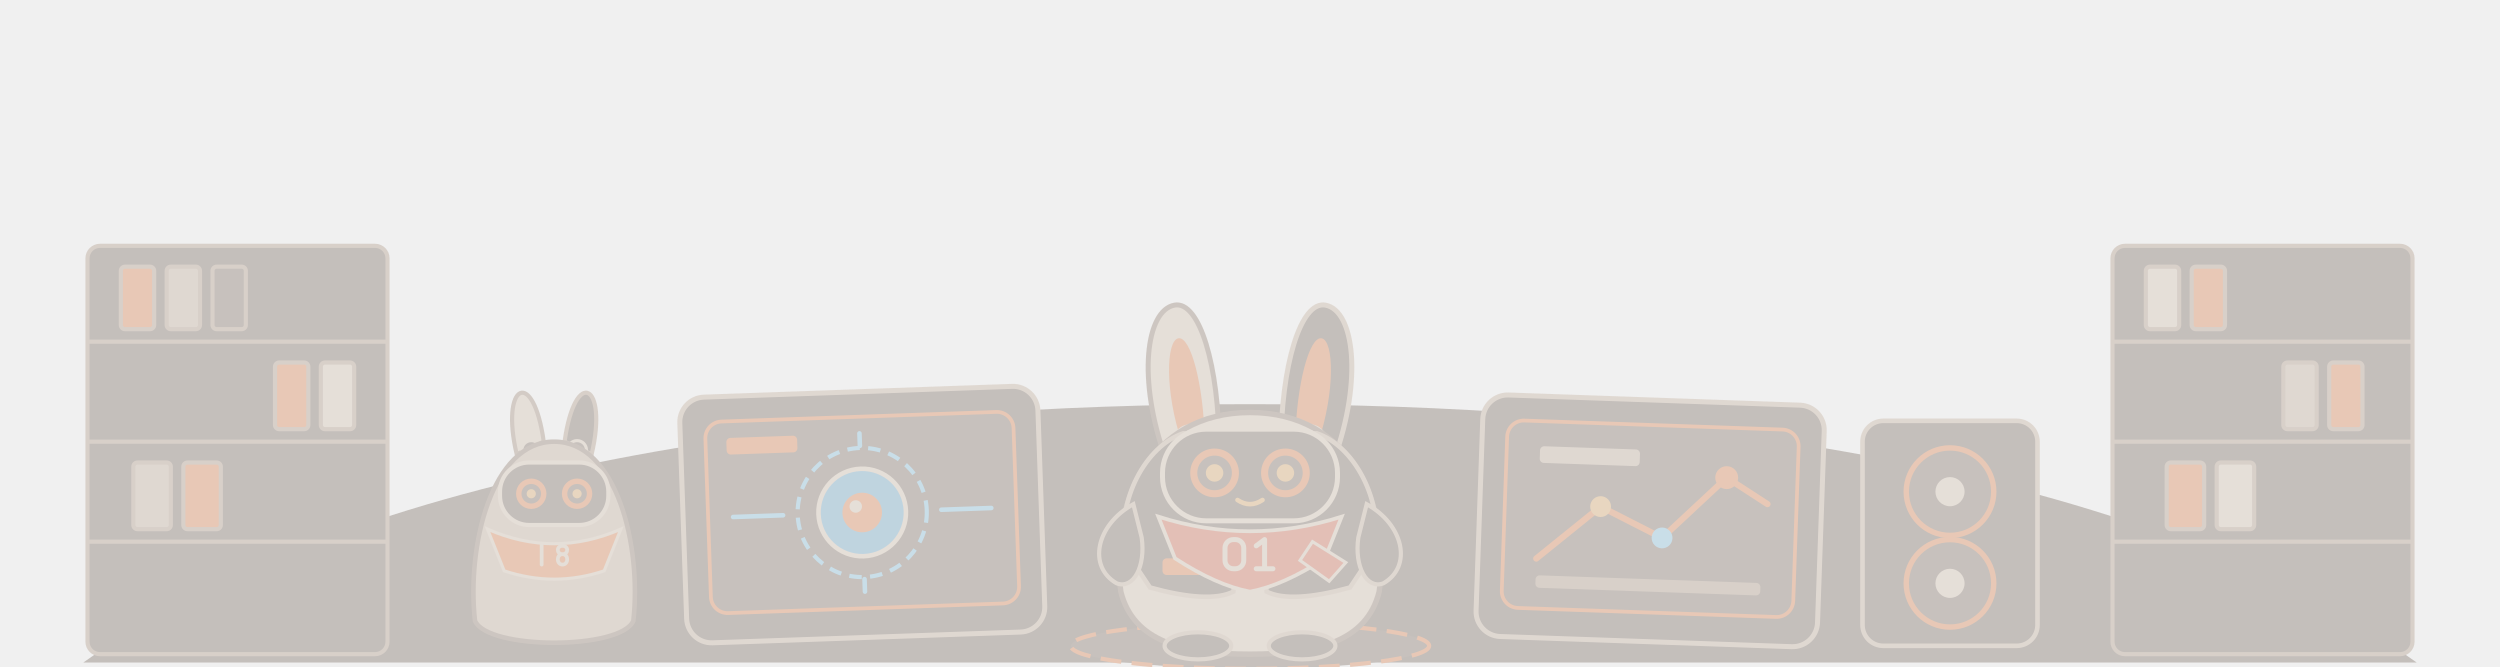
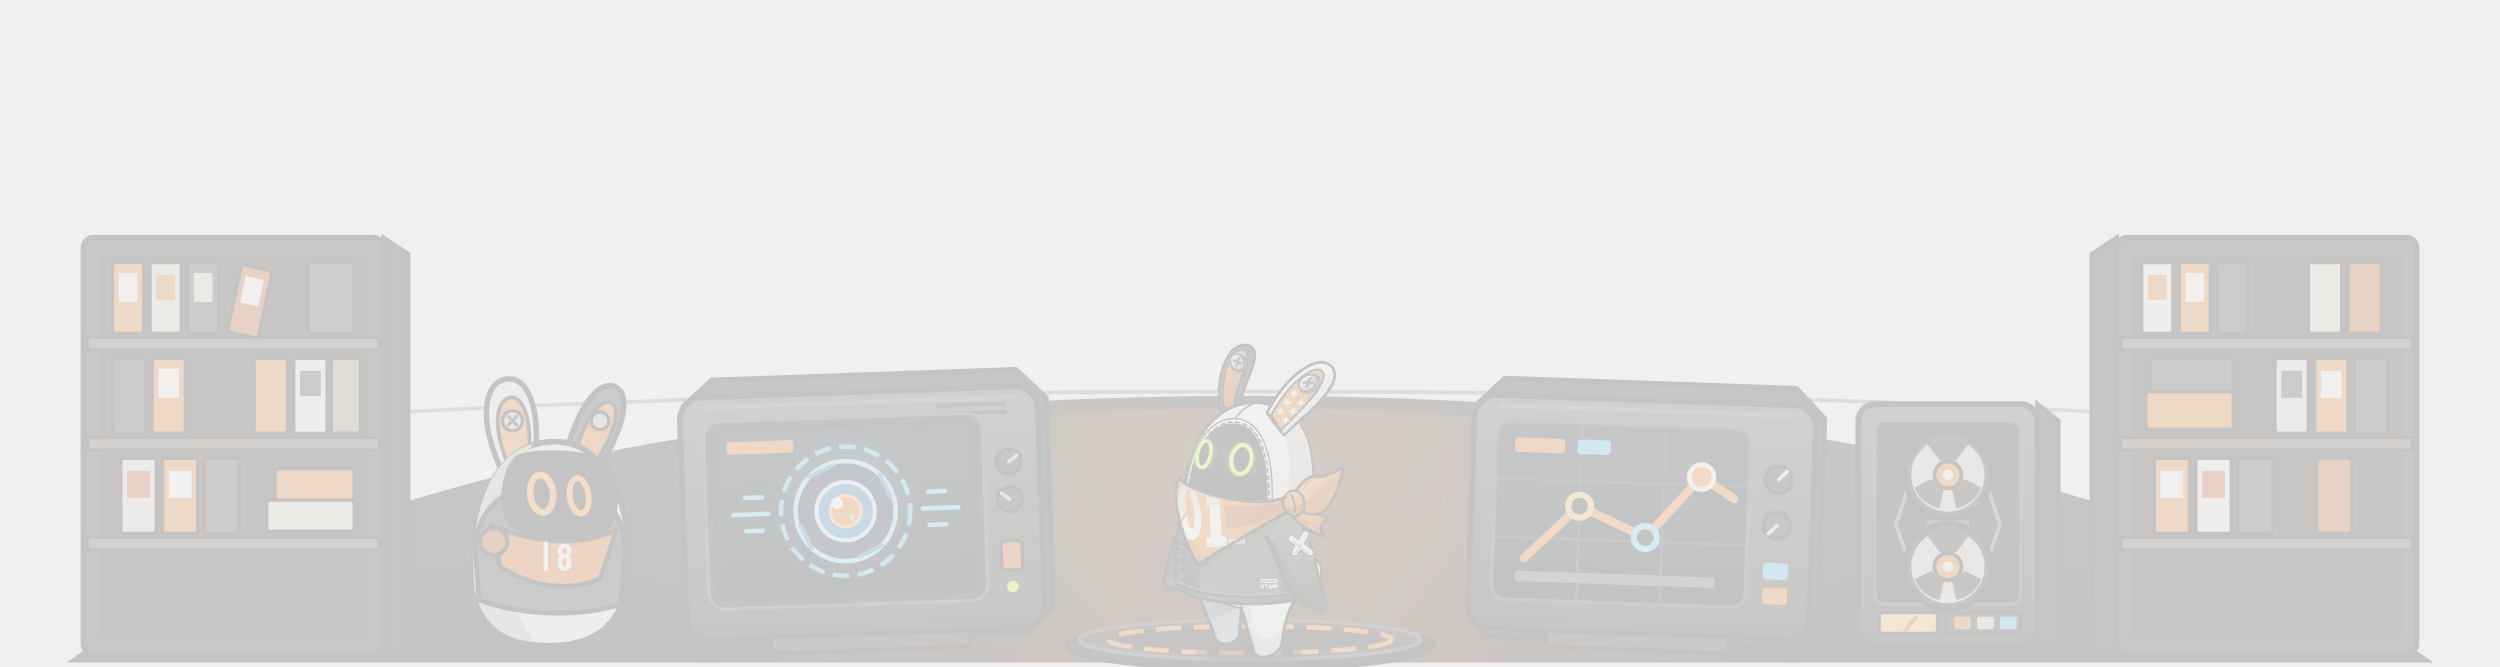
<svg xmlns="http://www.w3.org/2000/svg" viewBox="0 0 1200 320" fill="none">
-   <g opacity="0.29">
-     <path d="M40 318 C180 218 420 194 600 194 C780 194 1020 218 1160 318 Z" fill="#59473a" />
-     <g fill="#59473a" stroke="#9e826b" stroke-width="2">
-       <rect x="42" y="118" width="144" height="196" rx="6" />
-       <line x1="42" y1="164" x2="186" y2="164" />
-       <line x1="42" y1="212" x2="186" y2="212" />
-       <line x1="42" y1="260" x2="186" y2="260" />
-       <rect x="58" y="128" width="16" height="30" rx="2" fill="#d4682a" />
-       <rect x="80" y="128" width="16" height="30" rx="2" fill="#b89f88" />
-       <rect x="102" y="128" width="16" height="30" rx="2" fill="#634f40" />
-       <rect x="132" y="174" width="16" height="32" rx="2" fill="#d4682a" />
-       <rect x="154" y="174" width="16" height="32" rx="2" fill="#ccb59e" />
-       <rect x="64" y="222" width="18" height="32" rx="2" fill="#b89f88" />
-       <rect x="88" y="222" width="18" height="32" rx="2" fill="#d4682a" />
-       <rect x="1014" y="118" width="144" height="196" rx="6" />
-       <line x1="1014" y1="164" x2="1158" y2="164" />
-       <line x1="1014" y1="212" x2="1158" y2="212" />
-       <line x1="1014" y1="260" x2="1158" y2="260" />
-       <rect x="1030" y="128" width="16" height="30" rx="2" fill="#ccb59e" />
-       <rect x="1052" y="128" width="16" height="30" rx="2" fill="#d4682a" />
-       <rect x="1096" y="174" width="16" height="32" rx="2" fill="#b89f88" />
-       <rect x="1118" y="174" width="16" height="32" rx="2" fill="#d4682a" />
-       <rect x="1040" y="222" width="18" height="32" rx="2" fill="#d4682a" />
-       <rect x="1064" y="222" width="18" height="32" rx="2" fill="#ccb59e" />
-     </g>
-     <g transform="translate(266, 256)">
-       <path d="M-18 -38 C-26 -72 -10 -80 -5 -44 Z" fill="#ccb59e" stroke="#8c725c" stroke-width="2" />
-       <path d="M18 -38 C26 -72 10 -80 5 -44 Z" fill="#59473a" stroke="#9e826b" stroke-width="2" />
-       <circle cx="-11" cy="-40" r="4.5" fill="#634f40" stroke="#ccb59e" stroke-width="1.5" />
-       <circle cx="11" cy="-40" r="4.5" fill="#634f40" stroke="#ccb59e" stroke-width="1.5" />
-       <path d="M-38 42 C-42 6 -30 -44 0 -44 C30 -44 42 6 38 42 C32 56 -32 56 -38 42 Z" fill="#b89f88" stroke="#7a624f" stroke-width="2.2" />
-       <rect x="-26" y="-34" width="52" height="30" rx="14" fill="#59473a" stroke="#ccb59e" stroke-width="2" />
-       <circle cx="-11" cy="-19" r="6" fill="#634f40" stroke="#d4682a" stroke-width="2.6" />
-       <circle cx="11" cy="-19" r="6" fill="#634f40" stroke="#d4682a" stroke-width="2.6" />
-       <circle cx="-11" cy="-19" r="2.2" fill="#d6984b" />
-       <circle cx="11" cy="-19" r="2.2" fill="#d6984b" />
-       <path d="M-32 -2 Q0 12 32 -2 L24 18 Q0 26 -24 18 Z" fill="#d4682a" stroke="#ccb59e" stroke-width="1.5" />
-       <path d="M-6 5 V15 M4 6 C1 6 1 10 4 10 C1 10 1 15 4 15 C7 15 7 10 4 10 C7 10 7 6 4 6 Z" stroke="#ccb59e" stroke-width="1.8" stroke-linecap="round" />
-     </g>
-     <g transform="translate(414, 250) rotate(-2)">
-       <rect x="-86" y="-62" width="172" height="118" rx="12" fill="#59473a" stroke="#b89f88" stroke-width="2.4" />
-       <rect x="-74" y="-50" width="148" height="92" rx="8" fill="#634f40" stroke="#d4682a" stroke-width="1.8" />
-       <circle cx="0" cy="-4" r="31" stroke="#6cb2d6" stroke-width="2" stroke-dasharray="6 4" />
-       <circle cx="0" cy="-4" r="21" fill="#4a90b8" stroke="#ccb59e" stroke-width="2.2" />
-       <circle cx="0" cy="-4" r="9.5" fill="#d4682a" />
-       <circle cx="-3" cy="-7" r="3" fill="#ccb59e" />
-       <path d="M-62 -4 H-38 M38 -4 H62 M0 -42 V-36 M0 28 V34" stroke="#6cb2d6" stroke-width="2.2" stroke-linecap="round" />
-       <rect x="-64" y="-42" width="34" height="8" rx="2" fill="#d4682a" />
-     </g>
-     <g transform="translate(600, 252)">
-       <ellipse cx="0" cy="58" rx="86" ry="11" fill="#634f40" stroke="#d4682a" stroke-width="2" stroke-dasharray="10 5" />
-       <g transform="translate(-28, -42) rotate(-10)">
-         <path d="M-14 8 C-21 -32 -11 -64 3 -64 C15 -64 19 -32 12 8 Z" fill="#ccb59e" stroke="#7a624f" stroke-width="2.4" />
-         <path d="M-5 2 C-9 -24 -4 -48 2 -48 C8 -48 10 -24 6 2 Z" fill="#d4682a" />
-         <circle cx="-1" cy="2" r="7.5" fill="#59473a" stroke="#ccb59e" stroke-width="2" />
-         <line x1="-5" y1="2" x2="3" y2="2" stroke="#d4682a" stroke-width="2" />
-       </g>
-       <g transform="translate(28, -42) rotate(10)">
-         <path d="M-12 8 C-19 -32 -15 -64 -3 -64 C11 -64 21 -32 14 8 Z" fill="#59473a" stroke="#b89f88" stroke-width="2.4" />
-         <path d="M-6 2 C-10 -24 -8 -48 -2 -48 C4 -48 9 -24 5 2 Z" fill="#d4682a" />
-         <circle cx="1" cy="2" r="7.5" fill="#634f40" stroke="#ccb59e" stroke-width="2" />
-         <line x1="-3" y1="2" x2="5" y2="2" stroke="#d4682a" stroke-width="2" />
-       </g>
-       <path d="M-62 32 C-68 -10 -48 -54 0 -54 C48 -54 68 -10 62 32 C56 56 32 62 0 62 C-32 62 -56 56 -62 32 Z" fill="#ccb59e" stroke="#7a624f" stroke-width="2.6" />
-       <ellipse cx="-25" cy="58" rx="16" ry="6.5" fill="#59473a" stroke="#b89f88" stroke-width="2" />
-       <ellipse cx="25" cy="58" rx="16" ry="6.5" fill="#59473a" stroke="#b89f88" stroke-width="2" />
-       <path d="M-60 12 C-64 -12 -50 -38 -32 -44 L32 -44 C50 -38 64 -12 60 12 L48 30 C30 35 16 36 8 32 L5 10 L-5 10 L-8 32 C-16 36 -30 35 -48 30 Z" fill="#59473a" stroke="#b89f88" stroke-width="2.2" />
-       <path d="M-56 -10 C-74 0 -78 20 -64 28 C-56 31 -50 20 -52 6 Z" fill="#59473a" stroke="#b89f88" stroke-width="2" />
-       <path d="M56 -10 C74 0 78 20 64 28 C56 31 50 20 52 6 Z" fill="#59473a" stroke="#b89f88" stroke-width="2" />
-       <rect x="-42" y="16" width="22" height="8" rx="2" fill="#d4682a" />
-       <rect x="-42" y="-46" width="84" height="44" rx="21" fill="#59473a" stroke="#ccb59e" stroke-width="2.4" />
-       <circle cx="-17" cy="-25" r="10" fill="#634f40" stroke="#d4682a" stroke-width="3.4" />
-       <circle cx="-17" cy="-25" r="4.2" fill="#d6984b" />
-       <circle cx="17" cy="-25" r="10" fill="#634f40" stroke="#d4682a" stroke-width="3.4" />
-       <circle cx="17" cy="-25" r="4.2" fill="#d6984b" />
-       <path d="M-6 -12 Q0 -8 6 -12" stroke="#d6984b" stroke-width="2.2" stroke-linecap="round" />
-       <path d="M-44 -4 Q0 10 44 -4 L36 16 Q16 29 0 32 Q-16 29 -36 16 Z" fill="#c4492b" stroke="#ccb59e" stroke-width="1.8" />
-       <path d="M30 8 L46 18 L38 27 L24 17 Z" fill="#c4492b" stroke="#ccb59e" stroke-width="1.5" />
-       <rect x="-12" y="7" width="9" height="14" rx="4" stroke="#ccb59e" stroke-width="2.4" />
-       <path d="M3 10 L7 7 V21 M3 21 H11" stroke="#ccb59e" stroke-width="2.4" stroke-linecap="round" stroke-linejoin="round" />
-     </g>
-     <g transform="translate(792, 252) rotate(2)">
-       <rect x="-82" y="-60" width="164" height="116" rx="12" fill="#59473a" stroke="#b89f88" stroke-width="2.4" />
-       <rect x="-70" y="-48" width="140" height="90" rx="8" fill="#634f40" stroke="#d4682a" stroke-width="1.8" />
-       <polyline points="-54,18 -24,-8 6,6 36,-24 56,-12" stroke="#d4682a" stroke-width="3" stroke-linecap="round" stroke-linejoin="round" />
-       <circle cx="-24" cy="-8" r="5" fill="#d6984b" />
-       <circle cx="6" cy="6" r="5" fill="#6cb2d6" />
-       <circle cx="36" cy="-24" r="5.5" fill="#d4682a" />
-       <rect x="-54" y="-36" width="48" height="8" rx="2" fill="#b89f88" />
-       <rect x="-54" y="26" width="108" height="6" rx="2" fill="#9e826b" />
-     </g>
-     <g transform="translate(936, 256)">
-       <rect x="-42" y="-54" width="84" height="108" rx="10" fill="#59473a" stroke="#b89f88" stroke-width="2.2" />
-       <circle cx="0" cy="-20" r="21" fill="#634f40" stroke="#d4682a" stroke-width="2.6" />
-       <circle cx="0" cy="-20" r="7" fill="#ccb59e" />
-       <circle cx="0" cy="24" r="21" fill="#634f40" stroke="#d4682a" stroke-width="2.6" />
-       <circle cx="0" cy="24" r="7" fill="#ccb59e" />
+   <defs>
+     <linearGradient id="z-deskSurface" x1="600" y1="188" x2="600" y2="320" gradientUnits="userSpaceOnUse">
+       <stop offset="0%" stop-color="#332922" />
+       <stop offset="55%" stop-color="#241d18" />
+       <stop offset="100%" stop-color="#171310" />
+     </linearGradient>
+     <radialGradient id="z-deskGlow" cx="600" cy="264" r="340" gradientUnits="userSpaceOnUse">
+       <stop offset="0%" stop-color="#f08226" stop-opacity="0.34" />
+       <stop offset="60%" stop-color="#c45614" stop-opacity="0.12" />
+       <stop offset="100%" stop-color="#241d18" stop-opacity="0" />
+     </radialGradient>
+     <linearGradient id="z-crtBezel" x1="0" y1="0" x2="0" y2="1">
+       <stop offset="0%" stop-color="#5c564e" />
+       <stop offset="50%" stop-color="#423e38" />
+       <stop offset="100%" stop-color="#2b2824" />
+     </linearGradient>
+     <linearGradient id="z-crtScreen" x1="0" y1="0" x2="0" y2="1">
+       <stop offset="0%" stop-color="#1c2224" />
+       <stop offset="60%" stop-color="#121617" />
+       <stop offset="100%" stop-color="#0b0d0e" />
+     </linearGradient>
+     <radialGradient id="z-fairyIrisGlow" cx="0" cy="-4" r="42" gradientUnits="userSpaceOnUse">
+       <stop offset="0%" stop-color="#6ce2ff" stop-opacity="0.45" />
+       <stop offset="65%" stop-color="#2e88b8" stop-opacity="0.18" />
+       <stop offset="100%" stop-color="#121617" stop-opacity="0" />
+     </radialGradient>
+     <linearGradient id="z-hoodLit" x1="150" y1="140" x2="320" y2="295" gradientUnits="userSpaceOnUse">
+       <stop offset="0%" stop-color="#fbfaf7" />
+       <stop offset="68%" stop-color="#f2f0ea" />
+       <stop offset="100%" stop-color="#e2dfd7" />
+     </linearGradient>
+     <linearGradient id="z-hoodShadow" x1="255" y1="155" x2="345" y2="305" gradientUnits="userSpaceOnUse">
+       <stop offset="0%" stop-color="#dcd9d0" />
+       <stop offset="100%" stop-color="#c5c1b8" />
+     </linearGradient>
+     <linearGradient id="z-visorDepth" x1="145" y1="170" x2="245" y2="300" gradientUnits="userSpaceOnUse">
+       <stop offset="0%" stop-color="#181a19" />
+       <stop offset="55%" stop-color="#0f1110" />
+       <stop offset="100%" stop-color="#090a09" />
+     </linearGradient>
+     <radialGradient id="z-eyeGlowLeft" cx="155" cy="225" r="32" gradientUnits="userSpaceOnUse">
+       <stop offset="0%" stop-color="#d8ff2e" stop-opacity="0.38" />
+       <stop offset="60%" stop-color="#9be810" stop-opacity="0.16" />
+       <stop offset="100%" stop-color="#9be810" stop-opacity="0" />
+     </radialGradient>
+     <radialGradient id="z-eyeGlowRight" cx="220" cy="233" r="38" gradientUnits="userSpaceOnUse">
+       <stop offset="0%" stop-color="#d8ff2e" stop-opacity="0.42" />
+       <stop offset="62%" stop-color="#9be810" stop-opacity="0.18" />
+       <stop offset="100%" stop-color="#9be810" stop-opacity="0" />
+     </radialGradient>
+     <linearGradient id="z-earOrangeLeft" x1="190" y1="55" x2="225" y2="150" gradientUnits="userSpaceOnUse">
+       <stop offset="0%" stop-color="#e37c24" />
+       <stop offset="100%" stop-color="#b85712" />
+     </linearGradient>
+     <linearGradient id="z-earOrangeRight" x1="275" y1="80" x2="355" y2="175" gradientUnits="userSpaceOnUse">
+       <stop offset="0%" stop-color="#f28b2c" />
+       <stop offset="70%" stop-color="#df751e" />
+       <stop offset="100%" stop-color="#c35d14" />
+     </linearGradient>
+     <linearGradient id="z-boltMetal" x1="0" y1="0" x2="1" y2="1">
+       <stop offset="0%" stop-color="#e2e4e6" />
+       <stop offset="52%" stop-color="#b2b5b8" />
+       <stop offset="100%" stop-color="#7c8084" />
+     </linearGradient>
+     <linearGradient id="z-scarfMain" x1="125" y1="275" x2="295" y2="395" gradientUnits="userSpaceOnUse">
+       <stop offset="0%" stop-color="#f58d2e" />
+       <stop offset="55%" stop-color="#e87720" />
+       <stop offset="100%" stop-color="#d16014" />
+     </linearGradient>
+     <linearGradient id="z-scarfFoldShadow" x1="185" y1="298" x2="305" y2="355" gradientUnits="userSpaceOnUse">
+       <stop offset="0%" stop-color="#c75912" />
+       <stop offset="100%" stop-color="#a6430b" />
+     </linearGradient>
+     <linearGradient id="z-scarfTailTop" x1="315" y1="255" x2="395" y2="320" gradientUnits="userSpaceOnUse">
+       <stop offset="0%" stop-color="#f48a2b" />
+       <stop offset="100%" stop-color="#d46517" />
+     </linearGradient>
+     <linearGradient id="z-jacketBody" x1="120" y1="330" x2="300" y2="475" gradientUnits="userSpaceOnUse">
+       <stop offset="0%" stop-color="#3c3b39" />
+       <stop offset="48%" stop-color="#4b4a47" />
+       <stop offset="100%" stop-color="#343331" />
+     </linearGradient>
+     <linearGradient id="z-jacketSleeveRight" x1="275" y1="325" x2="360" y2="485" gradientUnits="userSpaceOnUse">
+       <stop offset="0%" stop-color="#565552" />
+       <stop offset="58%" stop-color="#43423f" />
+       <stop offset="100%" stop-color="#2e2d2b" />
+     </linearGradient>
+     <linearGradient id="z-legFarShadow" x1="165" y1="470" x2="210" y2="552" gradientUnits="userSpaceOnUse">
+       <stop offset="0%" stop-color="#8b9096" />
+       <stop offset="55%" stop-color="#a2a7ad" />
+       <stop offset="100%" stop-color="#b4b9be" />
+     </linearGradient>
+     <linearGradient id="z-legNearLit" x1="220" y1="468" x2="295" y2="572" gradientUnits="userSpaceOnUse">
+       <stop offset="0%" stop-color="#f7f6f1" />
+       <stop offset="72%" stop-color="#efede6" />
+       <stop offset="100%" stop-color="#dad7ce" />
+     </linearGradient>
+   </defs>
+   <g opacity="0.20">
+     <path d="M32 318 C176 214 416 190 600 190 C784 190 1024 214 1168 318 Z" fill="url(#z-deskSurface)" />
+     <path d="M90 318 C230 226 430 196 600 196 C770 196 970 226 1110 318 Z" fill="url(#z-deskGlow)" />
+     <path d="M120 202 C310 190 460 188 600 188 C740 188 890 190 1080 202" stroke="#705846" stroke-width="1.8" stroke-opacity="0.65" />
+     <g id="vhs-rack-left">
+       <polygon points="184,114 196,122 196,314 184,314" fill="#211c18" stroke="#161311" stroke-width="2" />
+       <rect x="40" y="114" width="144" height="200" rx="5" fill="#362d26" stroke="#181512" stroke-width="2.6" />
+       <rect x="47" y="122" width="130" height="40" fill="#221c18" />
+       <rect x="47" y="168" width="130" height="42" fill="#221c18" />
+       <rect x="47" y="216" width="130" height="42" fill="#221c18" />
+       <rect x="47" y="264" width="130" height="42" fill="#221c18" />
+       <rect x="42" y="162" width="140" height="6" fill="#5e5246" stroke="#181512" stroke-width="1.5" />
+       <rect x="42" y="210" width="140" height="6" fill="#5e5246" stroke="#181512" stroke-width="1.5" />
+       <rect x="42" y="258" width="140" height="6" fill="#5e5246" stroke="#181512" stroke-width="1.5" />
+       <rect x="54" y="126" width="15" height="34" rx="1.5" fill="#e87720" stroke="#181512" stroke-width="1.6" />
+       <rect x="57" y="131" width="9" height="14" fill="#f5f2eb" />
+       <rect x="72" y="126" width="15" height="34" rx="1.5" fill="#d8d2c5" stroke="#181512" stroke-width="1.6" />
+       <rect x="75" y="132" width="9" height="12" fill="#e87720" />
+       <rect x="90" y="126" width="15" height="34" rx="1.5" fill="#3c3a37" stroke="#181512" stroke-width="1.6" />
+       <rect x="93" y="131" width="9" height="14" fill="#d8d2c5" />
+       <g transform="translate(116, 127) rotate(12)">
+         <rect x="0" y="0" width="15" height="33" rx="1.5" fill="#c95618" stroke="#181512" stroke-width="1.6" />
+         <rect x="3" y="5" width="9" height="13" fill="#f5f2eb" />
+       </g>
+       <rect x="148" y="126" width="22" height="34" rx="2" fill="#4f4a43" stroke="#181512" stroke-width="1.6" />
+       <rect x="54" y="172" width="16" height="36" rx="1.5" fill="#3c3a37" stroke="#181512" stroke-width="1.6" />
+       <rect x="73" y="172" width="16" height="36" rx="1.5" fill="#e87720" stroke="#181512" stroke-width="1.6" />
+       <rect x="76" y="177" width="10" height="14" fill="#f5f2eb" />
+       <rect x="122" y="172" width="16" height="36" rx="1.5" fill="#e87720" stroke="#181512" stroke-width="1.6" />
+       <rect x="141" y="172" width="16" height="36" rx="1.5" fill="#eae5da" stroke="#181512" stroke-width="1.6" />
+       <rect x="144" y="178" width="10" height="12" fill="#3c3a37" />
+       <rect x="159" y="172" width="14" height="36" rx="1.5" fill="#9c8a78" stroke="#181512" stroke-width="1.6" />
+       <rect x="58" y="220" width="17" height="36" rx="1.5" fill="#dfd9cc" stroke="#181512" stroke-width="1.6" />
+       <rect x="61" y="226" width="11" height="13" fill="#c95618" />
+       <rect x="78" y="220" width="17" height="36" rx="1.5" fill="#e87720" stroke="#181512" stroke-width="1.6" />
+       <rect x="81" y="226" width="11" height="13" fill="#f5f2eb" />
+       <rect x="98" y="220" width="17" height="36" rx="1.5" fill="#45423e" stroke="#181512" stroke-width="1.6" />
+       <rect x="128" y="240" width="42" height="15" rx="1.5" fill="#d8d2c5" stroke="#181512" stroke-width="1.6" />
+       <rect x="132" y="225" width="38" height="15" rx="1.5" fill="#e87720" stroke="#181512" stroke-width="1.6" />
+     </g>
+     <g id="vhs-rack-right">
+       <polygon points="1016,114 1004,122 1004,314 1016,314" fill="#211c18" stroke="#161311" stroke-width="2" />
+       <rect x="1016" y="114" width="144" height="200" rx="5" fill="#362d26" stroke="#181512" stroke-width="2.6" />
+       <rect x="1023" y="122" width="130" height="40" fill="#221c18" />
+       <rect x="1023" y="168" width="130" height="42" fill="#221c18" />
+       <rect x="1023" y="216" width="130" height="42" fill="#221c18" />
+       <rect x="1023" y="264" width="130" height="42" fill="#221c18" />
+       <rect x="1018" y="162" width="140" height="6" fill="#5e5246" stroke="#181512" stroke-width="1.5" />
+       <rect x="1018" y="210" width="140" height="6" fill="#5e5246" stroke="#181512" stroke-width="1.5" />
+       <rect x="1018" y="258" width="140" height="6" fill="#5e5246" stroke="#181512" stroke-width="1.5" />
+       <rect x="1028" y="126" width="15" height="34" rx="1.5" fill="#eae5da" stroke="#181512" stroke-width="1.6" />
+       <rect x="1031" y="132" width="9" height="12" fill="#e87720" />
+       <rect x="1046" y="126" width="15" height="34" rx="1.5" fill="#e87720" stroke="#181512" stroke-width="1.6" />
+       <rect x="1049" y="131" width="9" height="14" fill="#f5f2eb" />
+       <rect x="1064" y="126" width="15" height="34" rx="1.5" fill="#3c3a37" stroke="#181512" stroke-width="1.6" />
+       <rect x="1108" y="126" width="16" height="34" rx="1.5" fill="#d8d2c5" stroke="#181512" stroke-width="1.6" />
+       <rect x="1127" y="126" width="16" height="34" rx="1.5" fill="#c95618" stroke="#181512" stroke-width="1.6" />
+       <rect x="1032" y="172" width="40" height="16" rx="1.5" fill="#3c3a37" stroke="#181512" stroke-width="1.6" />
+       <rect x="1030" y="188" width="42" height="18" rx="1.5" fill="#e87720" stroke="#181512" stroke-width="1.6" />
+       <rect x="1092" y="172" width="16" height="36" rx="1.5" fill="#dfd9cc" stroke="#181512" stroke-width="1.6" />
+       <rect x="1095" y="178" width="10" height="13" fill="#3c3a37" />
+       <rect x="1111" y="172" width="16" height="36" rx="1.5" fill="#e87720" stroke="#181512" stroke-width="1.6" />
+       <rect x="1114" y="178" width="10" height="13" fill="#f5f2eb" />
+       <rect x="1130" y="172" width="16" height="36" rx="1.5" fill="#45423e" stroke="#181512" stroke-width="1.6" />
+       <rect x="1034" y="220" width="17" height="36" rx="1.5" fill="#e87720" stroke="#181512" stroke-width="1.6" />
+       <rect x="1037" y="226" width="11" height="13" fill="#f5f2eb" />
+       <rect x="1054" y="220" width="17" height="36" rx="1.5" fill="#eae5da" stroke="#181512" stroke-width="1.6" />
+       <rect x="1057" y="226" width="11" height="13" fill="#c95618" />
+       <rect x="1074" y="220" width="17" height="36" rx="1.5" fill="#3c3a37" stroke="#181512" stroke-width="1.6" />
+       <rect x="1112" y="220" width="17" height="36" rx="1.5" fill="#c95618" stroke="#181512" stroke-width="1.6" />
+     </g>
+     <g id="bangboo-18" transform="translate(264, 256)">
+       <ellipse cx="0" cy="54" rx="38" ry="6" fill="#141210" fill-opacity="0.4" />
+       <path d="M8 -40 C16 -68 28 -76 34 -68 C39 -60 30 -40 20 -26 Z" fill="#3e3c39" stroke="#181615" stroke-width="2.6" stroke-linejoin="round" />
+       <path d="M12 -38 C18 -60 27 -67 31 -61 C34 -55 26 -39 18 -28 Z" fill="#df731e" stroke="#181615" stroke-width="1.8" />
+       <circle cx="24" cy="-54" r="4.2" fill="#b8bbc0" stroke="#181615" stroke-width="1.6" />
+       <path d="M-24 -32 C-36 -58 -30 -76 -18 -74 C-8 -72 -4 -52 -8 -30 Z" fill="#ece8de" stroke="#181615" stroke-width="2.6" stroke-linejoin="round" />
+       <path d="M-20 -33 C-29 -53 -25 -67 -17 -65 C-11 -63 -8 -48 -11 -31 Z" fill="#eb8226" stroke="#181615" stroke-width="1.8" />
+       <circle cx="-18" cy="-54" r="4.8" fill="#c4c7cc" stroke="#181615" stroke-width="1.6" />
+       <path d="M-20 -56 L-16 -52 M-16 -56 L-20 -52" stroke="#222120" stroke-width="1.6" stroke-linecap="round" />
+       <path d="M-36 28 C-40 -6 -28 -44 2 -44 C30 -44 42 -8 36 28 C32 48 16 54 0 54 C-18 54 -32 48 -36 28 Z" fill="#eae5db" stroke="#181615" stroke-width="2.8" stroke-linejoin="round" />
+       <path d="M-36 28 C-40 -4 -30 -38 -8 -43 C-20 -26 -24 4 -18 34 L-8 52 C-22 51 -32 44 -36 28 Z" fill="#c5bfb3" />
+       <path d="M-36 6 C-34 -12 -22 -24 2 -24 C24 -24 36 -10 36 8 L34 34 C16 40 -12 40 -34 32 Z" fill="#3e3d3a" stroke="#181615" stroke-width="2.4" stroke-linejoin="round" />
+       <path d="M-16 -36 C-12 -40 24 -40 28 -32 C34 -20 32 -4 24 0 C8 4 -12 2 -20 -6 C-24 -16 -22 -30 -16 -36 Z" fill="#121413" stroke="#181615" stroke-width="2.4" />
+       <ellipse cx="-4" cy="-19" rx="5.5" ry="9" transform="rotate(-6 -4 -19)" fill="#121413" stroke="#ff9828" stroke-width="3.2" />
+       <ellipse cx="14" cy="-18" rx="4.5" ry="8.5" transform="rotate(-8 14 -18)" fill="#121413" stroke="#ff9828" stroke-width="2.8" />
+       <path d="M-28 -4 C-6 6 18 6 32 -2 L24 22 C8 28 -8 26 -24 16 Z" fill="#df641a" stroke="#181615" stroke-width="2.2" stroke-linejoin="round" />
+       <circle cx="-27" cy="4" r="6.5" fill="#c44e12" stroke="#181615" stroke-width="2" />
+       <path d="M-2 5 V17 M7 6 C4 6 4 11 7 11 C4 11 4 17 7 17 C10 17 10 11 7 11 C10 11 10 6 7 6 Z" stroke="#f7f4ee" stroke-width="2.2" stroke-linecap="round" />
+     </g>
+     <g id="hdd-fairy-crt" transform="translate(416, 248) rotate(-2)">
+       <path d="M-86 -56 L-72 -68 H74 L88 -54 V46 L76 58 H-76 Z" fill="#282522" stroke="#161412" stroke-width="2.6" stroke-linejoin="round" />
+       <rect x="-48" y="54" width="96" height="10" rx="3" fill="#38342f" stroke="#161412" stroke-width="2.2" />
+       <rect x="-88" y="-60" width="172" height="116" rx="11" fill="url(#z-crtBezel)" stroke="#161412" stroke-width="2.8" />
+       <line x1="-76" y1="-55" x2="72" y2="-55" stroke="#7d756b" stroke-width="2" stroke-linecap="round" />
+       <path d="M36 -52 H68 M36 -48 H68" stroke="#221f1c" stroke-width="2" stroke-linecap="round" />
+       <rect x="-77" y="-48" width="134" height="90" rx="8" fill="#1e1c19" stroke="#575047" stroke-width="1.6" />
+       <rect x="-73" y="-44" width="126" height="82" rx="6" fill="url(#z-crtScreen)" stroke="#121414" stroke-width="2" />
+       <circle cx="69" cy="-24" r="6" fill="#2b2824" stroke="#161412" stroke-width="1.8" />
+       <line x1="69" y1="-24" x2="73" y2="-27" stroke="#d8cfc2" stroke-width="1.6" stroke-linecap="round" />
+       <circle cx="69" cy="-6" r="6" fill="#2b2824" stroke="#161412" stroke-width="1.8" />
+       <line x1="69" y1="-6" x2="65" y2="-9" stroke="#d8cfc2" stroke-width="1.6" stroke-linecap="round" />
+       <rect x="64" y="14" width="10" height="14" rx="2" fill="#df681c" stroke="#161412" stroke-width="1.6" />
+       <circle cx="69" cy="36" r="2.8" fill="#c8ff28" />
+       <g transform="translate(-10, -3)">
+         <circle cx="0" cy="0" r="38" fill="url(#z-fairyIrisGlow)" />
+         <circle cx="0" cy="0" r="31" stroke="#58c4eb" stroke-width="2.2" stroke-dasharray="8 4" />
+         <circle cx="0" cy="0" r="24" fill="#152630" stroke="#9ee8ff" stroke-width="2.2" />
+         <path d="M-17 -17 L-6 -22 M17 -17 L22 -6 M17 17 L6 22 M-17 17 L-22 6" stroke="#3b8db5" stroke-width="2" stroke-linecap="round" />
+         <circle cx="0" cy="0" r="14" fill="#2b84b0" stroke="#bef2ff" stroke-width="2" />
+         <circle cx="0" cy="0" r="7.5" fill="#f27822" stroke="#ffbe78" stroke-width="1.5" />
+         <circle cx="-4" cy="-4" r="2.8" fill="#ffffff" />
+         <circle cx="3" cy="3" r="1.4" fill="#9ee8ff" fill-opacity="0.8" />
+         <path d="M-54 0 H-37 M37 0 H54 M-48 -8 H-40 M40 -8 H48 M-48 8 H-40 M40 8 H48" stroke="#68d4f8" stroke-width="2.2" stroke-linecap="round" />
+         <rect x="-56" y="-35" width="32" height="6" rx="1.5" fill="#f07822" />
+       </g>
+     </g>
+     <g id="hdd-sync-pad">
+       <ellipse cx="600" cy="310" rx="88" ry="11" fill="#1c1917" stroke="#12100e" stroke-width="2.4" />
+       <ellipse cx="600" cy="307" rx="82" ry="9.5" fill="#332e2a" stroke="#5e554d" stroke-width="1.8" />
+       <ellipse cx="600" cy="307" rx="68" ry="6.5" fill="#211e1b" stroke="#f08226" stroke-width="2.2" stroke-dasharray="12 6" />
+     </g>
+     <g id="eous-hero" transform="translate(534, 155) scale(0.28)">
+       <ellipse cx="234" cy="566" rx="92" ry="16" fill="#12100f" fill-opacity="0.45" />
+       <g id="eous-ear-far-left">
+         <path d="M187 154 C178 122 183 78 202 52 C214 36 235 33 242 46 C249 58 236 86 226 112 C220 128 218 140 220 150 Z" fill="#474644" stroke="#1b1a19" stroke-width="4.8" stroke-linejoin="round" />
+         <path d="M225 41 C237 40 244 49 238 66 C230 88 220 114 216 146 L206 147 C209 114 218 82 225 41 Z" fill="#2f2e2c" />
+         <path d="M192 146 C185 118 190 80 206 56 C214 44 227 42 230 52 C233 64 221 92 213 118 C209 131 208 140 209 147 Z" fill="url(#z-earOrangeLeft)" stroke="#1b1a19" stroke-width="3.2" stroke-linejoin="round" />
+         <ellipse cx="214" cy="70" rx="13" ry="16" transform="rotate(-24 214 70)" fill="#8f3f0a" />
+         <g transform="translate(215, 67) rotate(-26)">
+           <ellipse cx="1.5" cy="2.5" rx="12.5" ry="15" fill="#686b6e" stroke="#1b1a19" stroke-width="3" />
+           <ellipse cx="-1" cy="0" rx="11.5" ry="14" fill="url(#z-boltMetal)" stroke="#1b1a19" stroke-width="2.6" />
+           <path d="M-8 -8 A10 12 0 0 1 6 -9" stroke="#ffffff" stroke-width="2.2" stroke-linecap="round" />
+           <path d="M-5.5 -5.5 L4.5 5.5 M4.5 -5.5 L-5.5 5.5" stroke="#222322" stroke-width="3.6" stroke-linecap="round" />
+         </g>
+       </g>
+       <g id="eous-arm-far-left">
+         <path d="M116 350 C102 378 93 414 89 438 C86 454 96 462 110 456 C119 452 126 442 128 432 Z" fill="#333230" stroke="#1b1a19" stroke-width="4.8" stroke-linejoin="round" />
+         <path d="M91 434 C90 448 98 455 110 450 C116 447 121 441 123 434 C112 438 100 438 91 434 Z" fill="#4c4b48" />
+       </g>
+       <g id="eous-lime-tail-puff">
+         <path d="M342 402 C355 406 361 421 357 437 C354 447 347 452 340 450 Z" fill="#b8f224" stroke="#1b1a19" stroke-width="4.2" stroke-linejoin="round" />
+         <path d="M345 408 C352 412 355 422 353 433" stroke="#e6ff7a" stroke-width="2.6" stroke-linecap="round" />
+       </g>
+       <g id="eous-lower-white-body">
+         <path d="M140 454 C152 476 165 506 175 538 C179 549 186 552 198 550 C210 548 217 542 218 531 C220 512 222 494 225 480 Z" fill="url(#z-legFarShadow)" stroke="#1b1a19" stroke-width="4.8" stroke-linejoin="round" />
+         <path d="M142 456 C154 472 164 492 169 508 C184 500 202 492 222 488 L224 474 Z" fill="#7c8187" />
+         <path d="M136 450 C166 472 204 486 220 488 C227 510 236 542 243 564 C246 573 256 575 269 571 C282 567 289 559 291 546 C294 516 302 492 315 470 Z" fill="url(#z-legNearLit)" stroke="#1b1a19" stroke-width="4.8" stroke-linejoin="round" />
+         <path d="M138 452 C166 472 204 484 221 488 C228 512 236 542 243 564 C246 572 256 574 268 570 C280 566 287 559 289 547 C290 538 292 528 295 518 C287 532 276 542 262 542 C246 542 239 516 236 484 C204 478 168 466 138 452 Z" fill="#cfccc3" />
+         <path d="M138 452 C172 472 222 482 312 472 L315 466 C224 474 172 464 138 446 Z" fill="#989c9f" />
+         <path d="M136 450 C150 474 164 504 175 538 C179 549 186 552 198 550 C210 548 217 542 218 531 C219 514 220 498 221 488 C228 512 236 542 243 564 C246 573 256 575 269 571 C282 567 289 559 291 546 C294 516 302 492 315 470" stroke="#1b1a19" stroke-width="4.8" stroke-linecap="round" stroke-linejoin="round" />
+       </g>
+       <g id="eous-head-hood-and-visor">
+         <path d="M124 278 C132 214 162 156 218 140 C268 126 322 154 338 214 C346 244 345 278 338 308 C286 322 184 316 124 278 Z" fill="url(#z-hoodLit)" stroke="#1b1a19" stroke-width="5" stroke-linejoin="round" />
+         <path d="M286 144 C318 160 336 192 341 236 C344 262 342 288 336 308 L296 312 C306 276 308 228 292 184 C286 168 282 154 286 144 Z" fill="url(#z-hoodShadow)" />
+         <path d="M210 164 C220 150 234 140 248 136" stroke="#2b2a28" stroke-width="3" stroke-linecap="round" />
+         <path d="M126 276 C136 216 164 164 208 164 C252 164 276 216 274 306" stroke="#2b2a28" stroke-width="2.6" stroke-linecap="round" />
+         <path d="M131 274 C141 218 167 170 208 170 C248 170 270 218 268 304" stroke="#232220" stroke-width="3" stroke-linecap="round" stroke-dasharray="6.5 6.5" />
+         <path d="M132 280 C140 222 166 174 207 174 C246 174 266 222 264 306 C218 312 166 302 132 280 Z" fill="url(#z-visorDepth)" stroke="#1b1a19" stroke-width="3.8" stroke-linejoin="round" />
+         <path d="M144 246 C152 208 172 184 198 182 C178 190 160 214 150 250 Z" fill="#2a2e2c" fill-opacity="0.55" />
+         <circle cx="156" cy="225" r="30" fill="url(#z-eyeGlowLeft)" />
+         <circle cx="220" cy="233" r="36" fill="url(#z-eyeGlowRight)" />
+         <g transform="translate(157, 225) rotate(13)">
+           <ellipse cx="0" cy="0" rx="11.5" ry="23.5" stroke="#8cd90c" stroke-width="8" stroke-opacity="0.4" />
+           <ellipse cx="0" cy="0" rx="11" ry="23" fill="#111510" stroke="#d8ff28" stroke-width="6.2" />
+           <ellipse cx="0" cy="0" rx="11" ry="23" stroke="#f2ff9e" stroke-width="1.8" stroke-opacity="0.75" />
+         </g>
+         <g transform="translate(221, 234) rotate(11)">
+           <ellipse cx="0" cy="0" rx="17.5" ry="25.5" stroke="#8cd90c" stroke-width="9" stroke-opacity="0.42" />
+           <ellipse cx="0" cy="0" rx="17" ry="25" fill="#111510" stroke="#d8ff28" stroke-width="7.2" />
+           <ellipse cx="0" cy="0" rx="17" ry="25" stroke="#f2ff9e" stroke-width="2" stroke-opacity="0.8" />
+         </g>
+       </g>
+       <g id="eous-ear-near-right">
+         <path d="M265 154 C284 116 314 82 344 70 C362 63 380 71 381 88 C382 104 364 128 338 152 C320 168 304 182 294 192 C282 178 273 166 265 154 Z" fill="#fbfaf6" stroke="#1b1a19" stroke-width="4.8" stroke-linejoin="round" />
+         <path d="M376 78 C383 92 368 118 338 148 C320 165 304 179 294 190 L288 183 C304 168 324 148 346 124 C364 104 374 88 376 78 Z" fill="#dfdcd2" />
+         <path d="M272 158 C290 124 316 94 342 82 C354 76 364 82 362 94 C359 110 338 134 314 158 C303 169 294 178 289 184 C282 175 277 166 272 158 Z" fill="url(#z-earOrangeRight)" stroke="#1b1a19" stroke-width="3.4" stroke-linejoin="round" />
+         <g stroke="#fbfaf6" stroke-width="3.4" stroke-linecap="round">
+           <path d="M282 150 L292 152 M288 146 L286 156" />
+           <path d="M294 135 L304 137 M300 131 L298 141" />
+           <path d="M306 120 L316 122 M312 116 L310 126" />
+           <path d="M292 166 L302 168 M298 162 L296 172" />
+           <path d="M305 151 L315 153 M311 147 L309 157" />
+           <path d="M318 136 L328 138 M324 132 L322 142" />
+         </g>
+         <ellipse cx="337" cy="105" rx="20" ry="15" transform="rotate(-34 337 105)" fill="#9c4308" />
+         <g transform="translate(336, 102) rotate(-34)">
+           <ellipse cx="1.5" cy="3.5" rx="18" ry="13.5" fill="#76797d" stroke="#1b1a19" stroke-width="3.2" />
+           <ellipse cx="-1" cy="0" rx="17" ry="12.5" fill="url(#z-boltMetal)" stroke="#1b1a19" stroke-width="2.8" />
+           <path d="M-12 -5 A14 9 0 0 1 8 -7" stroke="#ffffff" stroke-width="2.4" stroke-linecap="round" />
+           <path d="M-7.5 -4.5 L6.5 4.5 M6.5 -4.5 L-7.5 4.5" stroke="#222322" stroke-width="4" stroke-linecap="round" />
+         </g>
+         <path d="M265 154 C274 166 284 178 294 192" stroke="#1b1a19" stroke-width="3.8" stroke-linecap="round" />
+       </g>
+       <g id="eous-charcoal-staff-jacket">
+         <path d="M116 322 C110 364 108 412 110 446 C111 456 122 464 144 470 C194 484 262 486 318 474 C322 430 318 366 304 316 Z" fill="url(#z-jacketBody)" stroke="#1b1a19" stroke-width="4.8" stroke-linejoin="round" />
+         <path d="M116 334 L146 424 L302 328 L300 316 L118 320 Z" fill="#252423" />
+         <path d="M116 326 C110 366 108 412 110 446 C111 455 120 462 136 467 L154 471 C146 442 145 398 148 358 Z" fill="#31302e" />
+         <path d="M168 398 C206 376 248 352 280 334 C290 374 294 420 290 462 C244 468 196 464 164 452 C162 434 164 414 168 398 Z" fill="#4f4e4b" fill-opacity="0.55" />
+         <path d="M111 444 C156 466 238 472 316 460" stroke="#686763" stroke-width="2.4" stroke-linecap="round" />
+         <path d="M111 448 C156 470 238 476 316 464" stroke="#1b1a19" stroke-width="3.6" stroke-linecap="round" />
+         <path d="M124 358 C122 392 122 428 124 462" stroke="#1b1a19" stroke-width="3.4" stroke-linecap="round" />
+         <path d="M115 366 L123 370 M115 382 L123 386 M115 398 L123 402 M115 414 L123 418 M115 430 L123 434 M116 444 L124 448" stroke="#64635f" stroke-width="2.8" stroke-linecap="round" />
+         <circle cx="133" cy="439" r="5" fill="#222120" stroke="#141312" stroke-width="2" />
+         <g transform="translate(254, 439) rotate(1)">
+           <rect x="0" y="0" width="29" height="6.5" rx="1.2" fill="#f2f0ec" />
+           <path d="M3 3.2 H10 M13 3.2 H26" stroke="#353432" stroke-width="2" stroke-linecap="square" />
+           <path d="M1 10 H5 M1 12.5 H5 M1 15 H5 M8 10 H13 M10.5 10 V15 M15 15 L17 10 L19 15 M15.6 13.5 H18.4 M21 15 V10 H24.5 M21 12.5 H23.8 M26 15 V10 H29.5 M26 12.5 H28.8" stroke="#f2f0ec" stroke-width="1.8" stroke-linecap="square" />
+         </g>
+         <g id="eous-sleeve-near-right">
+           <path d="M264 366 C272 392 286 436 308 474 L322 472 L292 358 Z" fill="#222120" />
+           <path d="M296 318 C322 332 338 366 348 412 C354 440 361 464 365 480 C367 490 356 496 342 490 C324 482 306 462 292 432 C282 410 274 388 266 372" fill="url(#z-jacketSleeveRight)" stroke="#1b1a19" stroke-width="4.8" stroke-linecap="round" stroke-linejoin="round" />
+           <path d="M298 322 C320 336 334 366 344 408 C336 404 326 392 316 374 C306 356 298 338 298 322 Z" fill="#5e5d59" fill-opacity="0.65" />
+           <path d="M270 374 C282 402 298 440 318 468 C330 484 348 494 362 488 C365 486 366 481 364 472 C354 472 340 466 326 452 C306 432 288 400 276 372 Z" fill="#2d2c2a" />
+           <path d="M261 366 C269 374 277 390 286 412" stroke="#1b1a19" stroke-width="3.8" stroke-linecap="round" />
+           <g id="eous-sleeve-x-patch">
+             <path d="M308 374 L340 398 M332 366 L314 398" stroke="#9a9995" stroke-width="13" stroke-linecap="round" />
+             <path d="M307 371 L339 395 M331 363 L313 395" stroke="#1b1a19" stroke-width="15" stroke-linecap="round" />
+             <path d="M307 370 L339 394 M331 362 L313 394" stroke="#f4f2ee" stroke-width="10" stroke-linecap="round" />
+             <path d="M309 374 L338 396 M314 395 L323 379" stroke="#a8a6a0" stroke-width="3.4" stroke-linecap="round" />
+           </g>
+         </g>
+       </g>
+       <g id="eous-orange-01-bandana">
+         <path d="M318 318 C338 322 356 328 368 334 C358 344 352 354 364 366 C342 360 322 348 308 332 Z" fill="#c45612" stroke="#1b1a19" stroke-width="4.4" stroke-linejoin="round" />
+         <path d="M324 323 L360 334 L346 344 L318 331 Z" fill="#df711d" />
+         <path d="M314 290 C326 266 342 260 358 264 C372 260 384 254 395 248 C390 278 380 304 365 320 C350 332 332 330 318 318 Z" fill="url(#z-scarfTailTop)" stroke="#1b1a19" stroke-width="4.4" stroke-linejoin="round" />
+         <path d="M322 308 C340 300 362 284 388 262 C382 286 374 306 363 318 C348 328 332 326 320 316 Z" fill="#c65913" />
+         <path d="M326 292 C338 274 350 268 364 268" stroke="#fba34b" stroke-width="3.2" stroke-linecap="round" />
+         <path d="M114 266 C126 280 172 302 238 306 C264 308 286 304 302 298 L306 320 C258 346 198 382 146 414 C126 382 114 344 108 302 C106 288 110 276 114 266 Z" fill="url(#z-scarfMain)" stroke="#1b1a19" stroke-width="4.8" stroke-linejoin="round" />
+         <path d="M192 312 C234 316 274 312 302 302 L304 318 C272 334 236 350 194 354 Z" fill="url(#z-scarfFoldShadow)" />
+         <path d="M128 282 C164 300 218 310 288 304" stroke="#fca44c" stroke-width="3.6" stroke-linecap="round" />
+         <path d="M114 268 C110 282 108 296 110 314 C115 348 126 382 146 412 L156 406 C138 374 126 336 124 298 Z" fill="#c85c14" fill-opacity="0.55" />
+         <g id="eous-bandana-01-stencil">
+           <path d="M120 278 C111 290 109 314 115 340 L127 322 C123 306 124 292 131 284 Z" fill="#d9d5ce" />
+           <path d="M135 286 C146 292 152 314 152 342 C152 362 145 374 134 372 C124 370 118 358 116 346 L128 328 C129 342 132 352 136 352 C140 352 141 340 140 324 C139 308 136 298 131 296 Z" fill="#f7f5f0" />
+           <path d="M135 286 C143 290 148 302 150 318 L139 316 C138 304 135 298 131 296 Z" fill="#dfdcd4" />
+           <path d="M161 298 L184 303 L187 366 L195 366 L196 382 L162 385 L161 369 L168 368 L166 315 L160 315 Z" fill="#f7f5f0" />
+           <path d="M161 298 L184 303 L185 316 L160 313 Z" fill="#dfdcd4" />
+           <g transform="translate(200, 372) rotate(-6)">
+             <path d="M0 8 V0 H4.5 M0 4 H3.8 M0 8 H4.5 M7.5 1 C7.5 0 12 0 12 1 V7 C12 8 7.5 8 7.5 7 Z M15 0 V6.5 C15 8 19.5 8 19.5 6.5 V0 M26.5 1.2 C25 0 22.5 0.5 22.5 2.2 C22.5 4.2 26.5 3.8 26.5 6 C26.5 7.8 24 8.2 22.2 7" stroke="#f7f5f0" stroke-width="2" stroke-linecap="square" stroke-linejoin="round" />
+           </g>
+         </g>
+         <g id="eous-bandana-side-knot">
+           <path d="M298 294 C306 284 320 286 326 298 C331 310 328 324 318 330 C308 334 296 326 293 312 C291 304 294 298 298 294 Z" fill="#e87920" stroke="#1b1a19" stroke-width="4.4" stroke-linejoin="round" />
+           <path d="M295 314 C300 326 312 332 322 326 C327 322 329 314 327 306 C320 316 308 318 295 314 Z" fill="#b84f10" />
+           <path d="M300 296 C306 290 316 290 321 297" stroke="#fba54e" stroke-width="3.2" stroke-linecap="round" />
+           <path d="M306 294 C312 304 314 314 312 324" stroke="#1b1a19" stroke-width="3" stroke-linecap="round" />
+         </g>
+         <path d="M114 266 C126 280 172 302 238 306 C264 308 284 304 296 299 M300 324 C254 349 196 383 146 414 C126 382 114 344 108 302 C106 288 110 276 114 266" stroke="#1b1a19" stroke-width="4.8" stroke-linecap="round" stroke-linejoin="round" />
+       </g>
+     </g>
+     <g id="hdd-telemetry-console" transform="translate(788, 250) rotate(2)">
+       <path d="M-80 -54 L-68 -66 H72 L86 -52 V46 L74 58 H-74 Z" fill="#262320" stroke="#161412" stroke-width="2.6" stroke-linejoin="round" />
+       <rect x="-44" y="52" width="88" height="10" rx="3" fill="#38342f" stroke="#161412" stroke-width="2.2" />
+       <rect x="-82" y="-58" width="164" height="112" rx="11" fill="url(#z-crtBezel)" stroke="#161412" stroke-width="2.8" />
+       <line x1="-70" y1="-53" x2="68" y2="-53" stroke="#7d756b" stroke-width="2" stroke-linecap="round" />
+       <rect x="-71" y="-46" width="122" height="86" rx="7" fill="url(#z-crtScreen)" stroke="#4c463e" stroke-width="1.8" />
+       <g stroke="#293436" stroke-width="1.4">
+         <line x1="-70" y1="-18" x2="50" y2="-18" />
+         <line x1="-70" y1="10" x2="50" y2="10" />
+         <line x1="-30" y1="-45" x2="-30" y2="39" />
+         <line x1="10" y1="-45" x2="10" y2="39" />
+       </g>
+       <rect x="-62" y="-38" width="24" height="7" rx="1.5" fill="#e87720" />
+       <rect x="-32" y="-38" width="16" height="7" rx="1.5" fill="#58c4eb" />
+       <polyline points="-56,20 -30,-6 2,8 28,-22 44,-12" stroke="#f58828" stroke-width="4" stroke-linecap="round" stroke-linejoin="round" />
+       <circle cx="-30" cy="-6" r="5.5" fill="#121617" stroke="#ffbe58" stroke-width="3" />
+       <circle cx="2" cy="8" r="5.5" fill="#121617" stroke="#6ce2ff" stroke-width="3" />
+       <circle cx="28" cy="-22" r="6" fill="#f58828" stroke="#fff3d6" stroke-width="2.2" />
+       <rect x="-60" y="26" width="96" height="5" rx="1.5" fill="#70665c" />
+       <circle cx="65" cy="-22" r="6.5" fill="#292623" stroke="#161412" stroke-width="1.8" />
+       <line x1="65" y1="-22" x2="69" y2="-26" stroke="#eae4d8" stroke-width="1.8" stroke-linecap="round" />
+       <circle cx="65" cy="0" r="6.5" fill="#292623" stroke="#161412" stroke-width="1.8" />
+       <line x1="65" y1="0" x2="61" y2="4" stroke="#eae4d8" stroke-width="1.8" stroke-linecap="round" />
+       <rect x="59" y="18" width="12" height="8" rx="1.5" fill="#58c4eb" />
+       <rect x="59" y="30" width="12" height="8" rx="1.5" fill="#e87720" />
+     </g>
+     <g id="twin-reel-deck" transform="translate(936, 252)">
+       <polygon points="42,-58 52,-50 52,58 42,58" fill="#211e1b" stroke="#161412" stroke-width="2.2" />
+       <rect x="-44" y="-58" width="86" height="116" rx="8" fill="url(#z-crtBezel)" stroke="#161412" stroke-width="2.8" />
+       <rect x="-36" y="-50" width="70" height="88" rx="5" fill="#1c1917" stroke="#575047" stroke-width="1.5" />
+       <path d="M-18 -24 L-26 0 L-18 22 M16 -24 L24 0 L16 22" stroke="#8c6f5a" stroke-width="1.8" fill="none" />
+       <rect x="-12" y="-3" width="22" height="8" rx="1.5" fill="#5c554c" stroke="#161412" stroke-width="1.5" />
+       <g transform="translate(-1, -24)">
+         <circle cx="0" cy="0" r="21" fill="#181614" stroke="#12100e" stroke-width="2" />
+         <circle cx="0" cy="0" r="18.5" fill="#cfc9be" stroke="#262320" stroke-width="1.8" />
+         <path d="M-4 -7 L-10 -15 A16 16 0 0 1 10 -15 L4 -7 Z" fill="#2e2722" />
+         <path d="M8 2 L16 6 A16 16 0 0 1 4 16 L2 7 Z" fill="#2e2722" />
+         <path d="M-8 2 L-2 7 L-4 16 A16 16 0 0 1 -16 6 Z" fill="#2e2722" />
+         <circle cx="0" cy="0" r="6.5" fill="#e87720" stroke="#181614" stroke-width="1.8" />
+         <circle cx="0" cy="0" r="2.5" fill="#f5f2eb" />
+       </g>
+       <g transform="translate(-1, 20)">
+         <circle cx="0" cy="0" r="21" fill="#181614" stroke="#12100e" stroke-width="2" />
+         <circle cx="0" cy="0" r="18.5" fill="#cfc9be" stroke="#262320" stroke-width="1.8" />
+         <path d="M-4 -7 L-10 -15 A16 16 0 0 1 10 -15 L4 -7 Z" fill="#2e2722" />
+         <path d="M8 2 L16 6 A16 16 0 0 1 4 16 L2 7 Z" fill="#2e2722" />
+         <path d="M-8 2 L-2 7 L-4 16 A16 16 0 0 1 -16 6 Z" fill="#2e2722" />
+         <circle cx="0" cy="0" r="6.5" fill="#e87720" stroke="#181614" stroke-width="1.8" />
+         <circle cx="0" cy="0" r="2.5" fill="#f5f2eb" />
+       </g>
+       <rect x="-34" y="42" width="28" height="10" rx="1.5" fill="#ffbe58" stroke="#161412" stroke-width="1.5" />
+       <line x1="-22" y1="51" x2="-16" y2="44" stroke="#c94e14" stroke-width="1.8" />
+       <rect x="-2" y="42" width="36" height="10" rx="1.5" fill="#2b2824" stroke="#161412" stroke-width="1.5" />
+       <rect x="2" y="44" width="8" height="6" rx="1" fill="#e87720" />
+       <rect x="13" y="44" width="8" height="6" rx="1" fill="#cfc9be" />
+       <rect x="24" y="44" width="8" height="6" rx="1" fill="#58c4eb" />
    </g>
  </g>
</svg>
